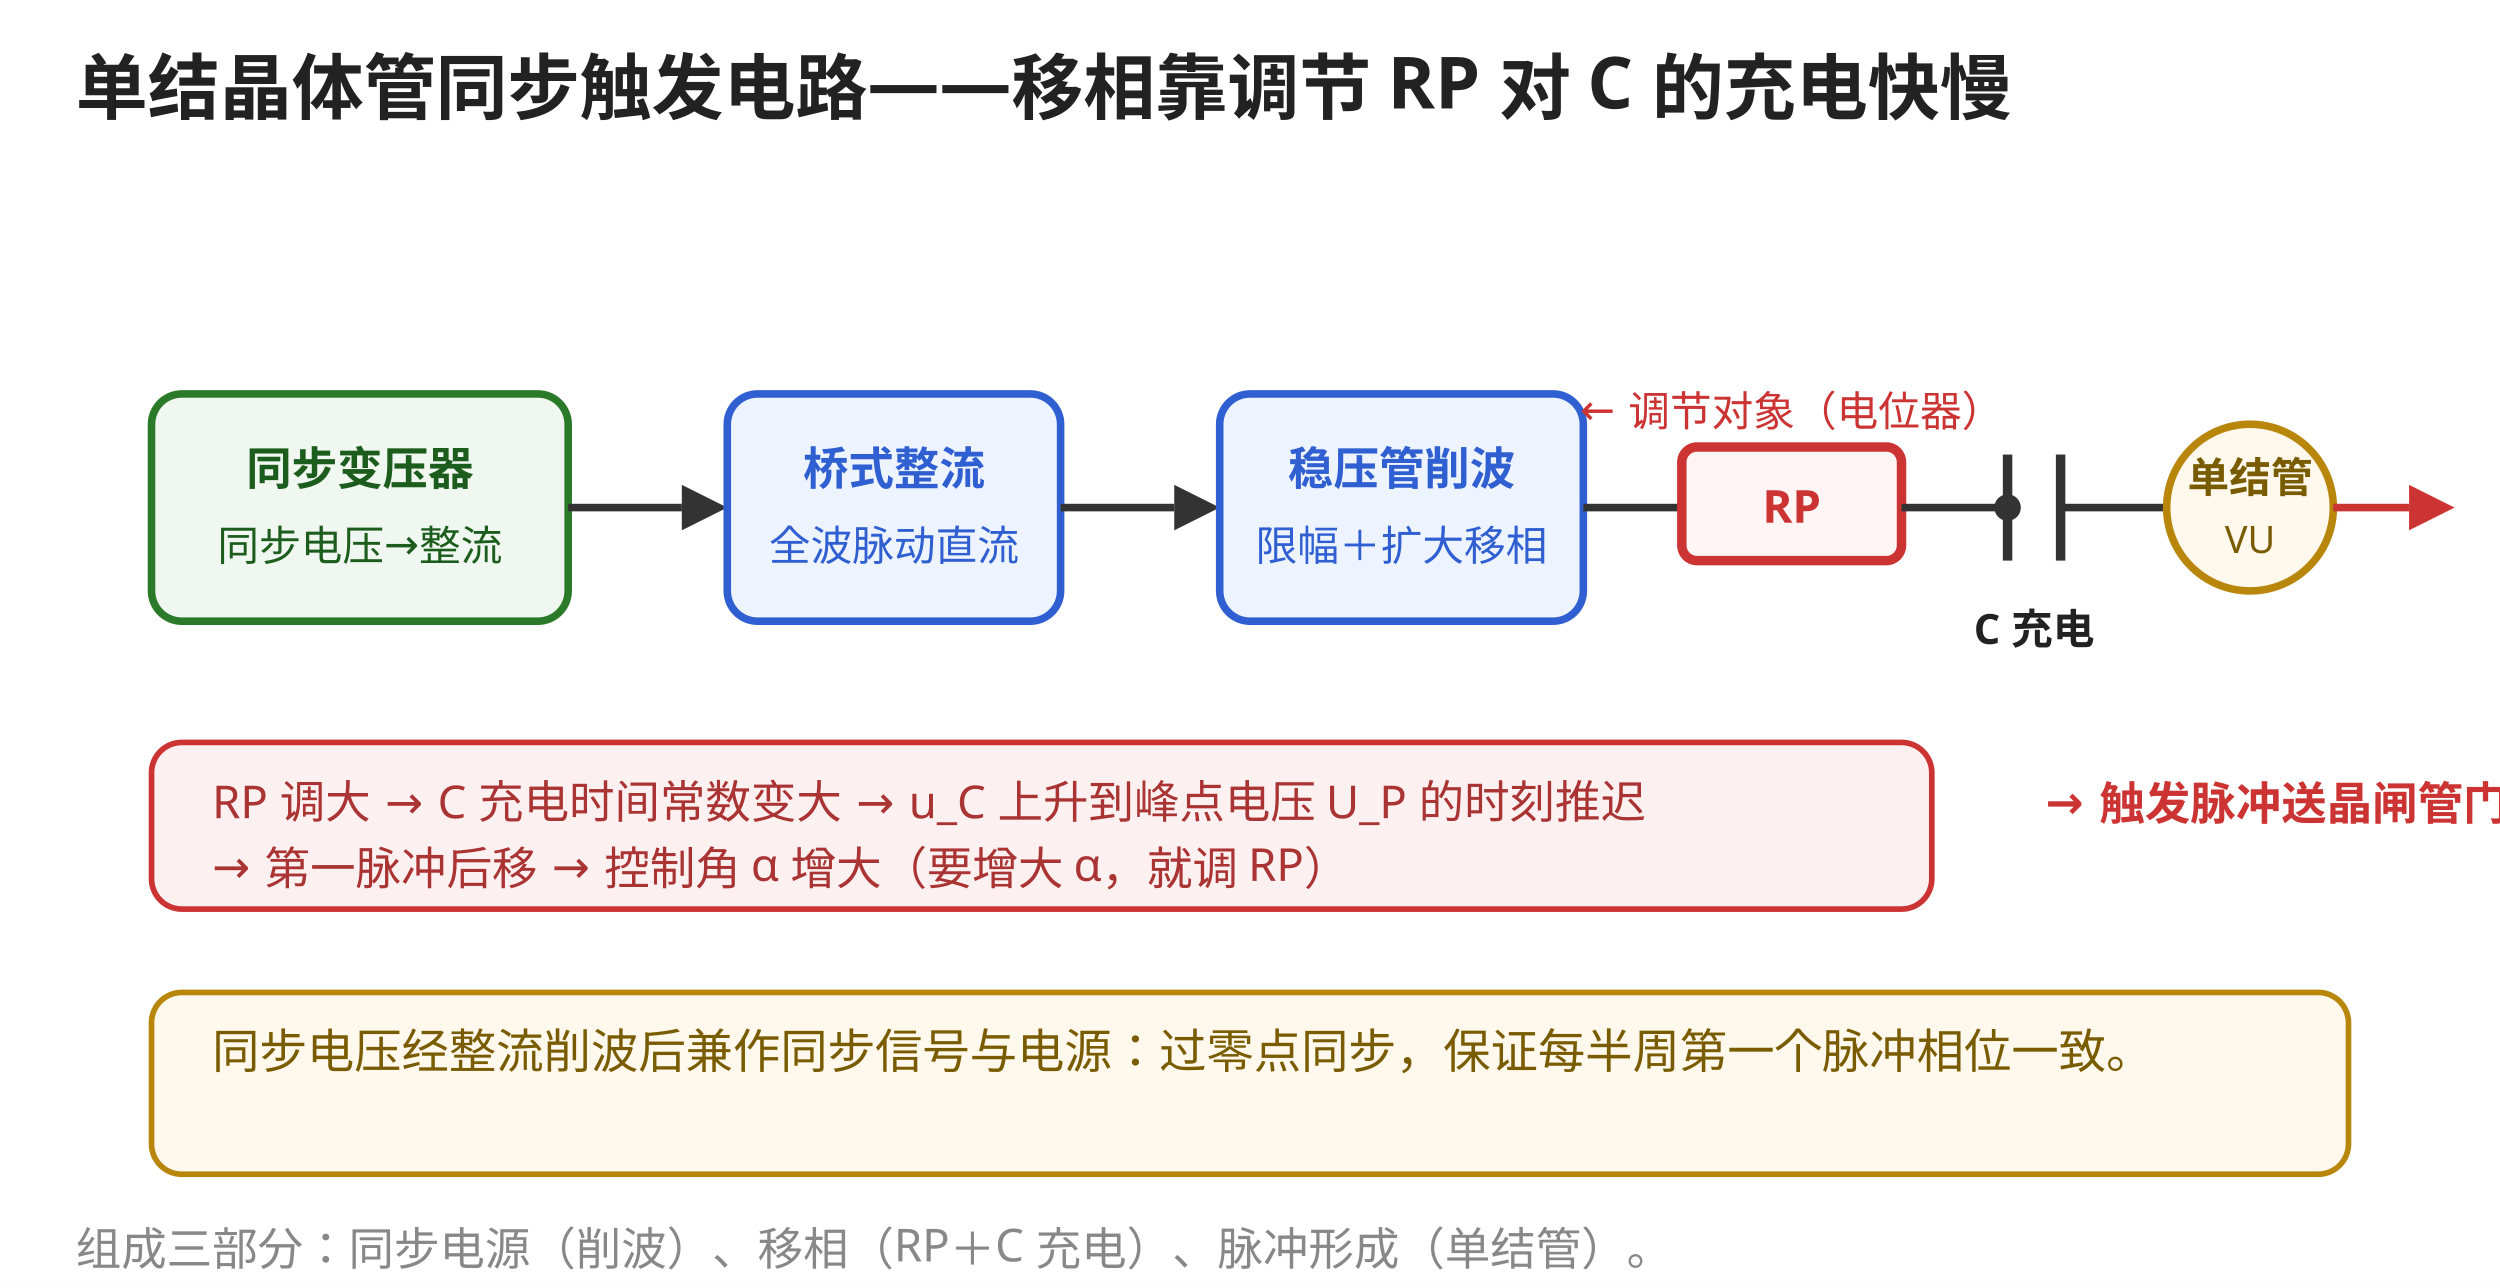
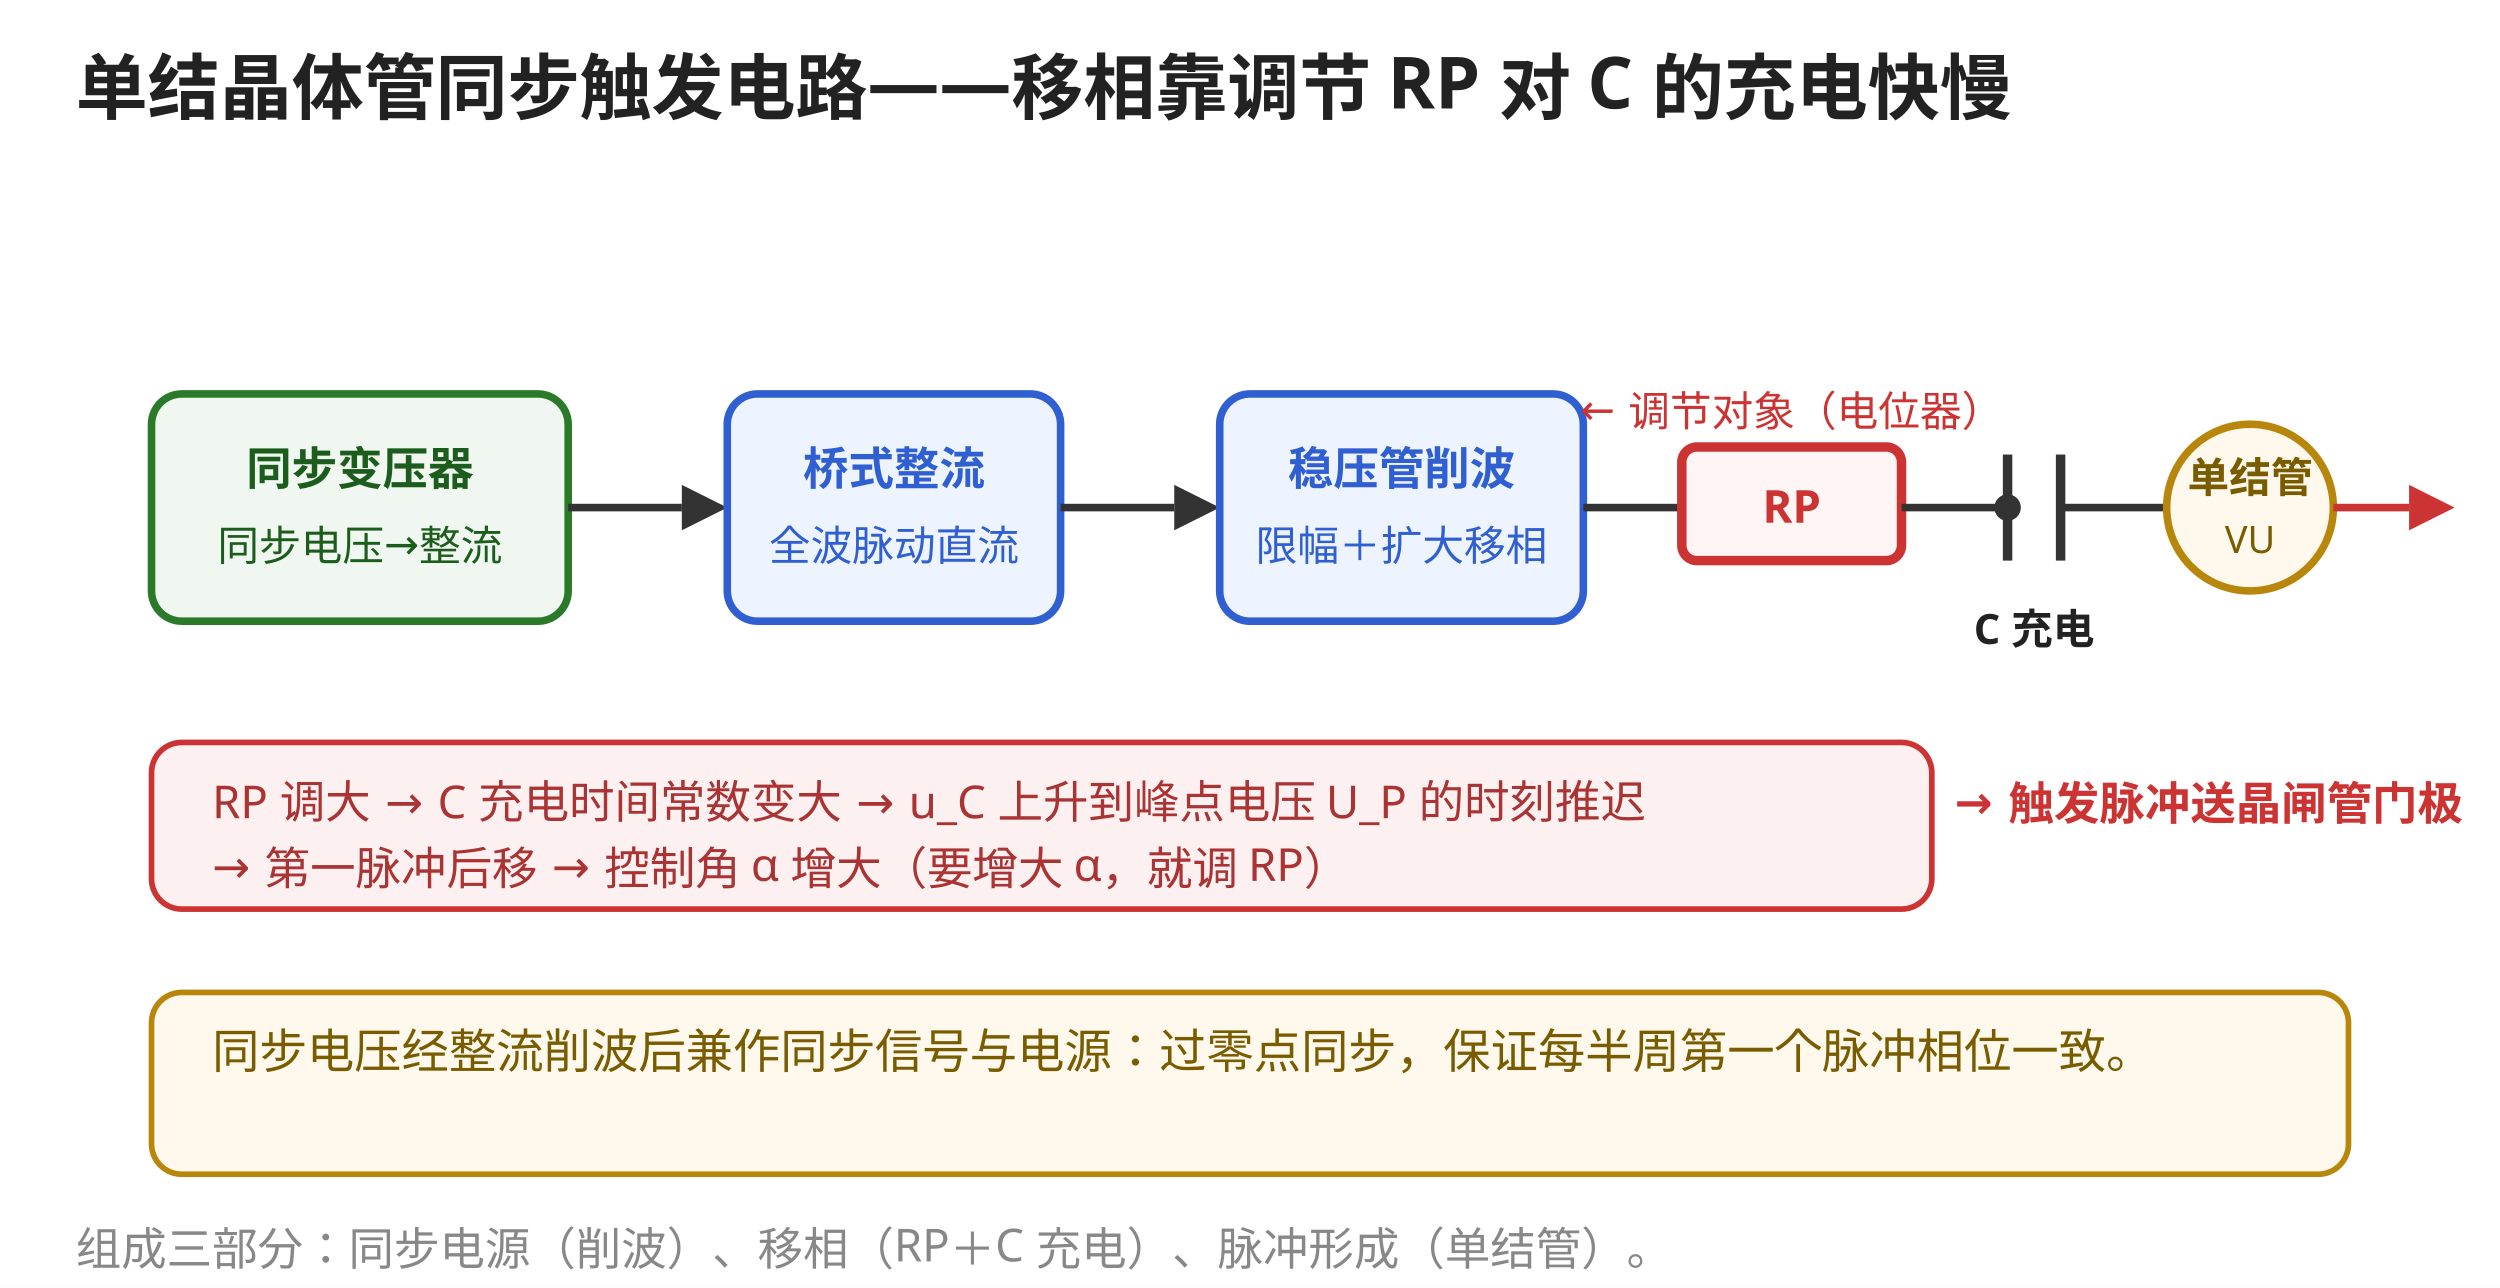
<svg xmlns="http://www.w3.org/2000/svg" viewBox="0 0 660 340" font-family="'Microsoft YaHei',sans-serif">
  <rect width="660" height="340" fill="#ffffff" />
  <text x="20" y="30" font-size="19" font-weight="bold" fill="#222">单结晶体管同步触发电路——移相靠调节 RP 对 C 的充电快慢</text>
  <rect x="40" y="104" width="110" height="60" rx="8" fill="#f0f7f0" stroke="#2a7a2a" stroke-width="2" />
  <text x="95" y="128" font-size="12" text-anchor="middle" font-weight="bold" fill="#1c5c1c">同步变压器</text>
  <text x="95" y="148" font-size="11" text-anchor="middle" fill="#1c5c1c">同步电压→整流</text>
  <line x1="150" y1="134" x2="180" y2="134" stroke="#333" stroke-width="2" />
  <path d="M180,128 L192,134 L180,140 Z" fill="#333" />
  <rect x="192" y="104" width="88" height="60" rx="8" fill="#eef4ff" stroke="#2F5FD0" stroke-width="2" />
  <text x="236" y="128" font-size="12" text-anchor="middle" font-weight="bold" fill="#2F5FD0">桥式整流</text>
  <text x="236" y="148" font-size="11" text-anchor="middle" fill="#2F5FD0">全波脉动直流</text>
  <line x1="280" y1="134" x2="310" y2="134" stroke="#333" stroke-width="2" />
  <path d="M310,128 L322,134 L310,140 Z" fill="#333" />
  <rect x="322" y="104" width="96" height="60" rx="8" fill="#eef4ff" stroke="#2F5FD0" stroke-width="2" />
  <text x="370" y="128" font-size="12" text-anchor="middle" font-weight="bold" fill="#2F5FD0">稳压管削波</text>
  <text x="370" y="148" font-size="11" text-anchor="middle" fill="#2F5FD0">限幅＋扩大移相</text>
  <line x1="418" y1="134" x2="444" y2="134" stroke="#333" stroke-width="2" />
  <rect x="444" y="118" width="58" height="30" rx="4" fill="#fff5f5" stroke="#c33" stroke-width="2.5" />
  <text x="473" y="138" font-size="12" text-anchor="middle" fill="#c33" font-weight="bold">RP</text>
  <text x="473" y="112" font-size="11" text-anchor="middle" fill="#c33">← 调节对象（电位器）</text>
  <line x1="502" y1="134" x2="530" y2="134" stroke="#333" stroke-width="2" />
  <circle cx="530" cy="134" r="3.5" fill="#333" />
  <line x1="530" y1="120" x2="530" y2="148" stroke="#333" stroke-width="2.5" />
  <line x1="544" y1="120" x2="544" y2="148" stroke="#333" stroke-width="2.5" />
  <text x="537" y="170" font-size="11" text-anchor="middle" fill="#222" font-weight="bold">C 充电</text>
  <line x1="544" y1="134" x2="572" y2="134" stroke="#333" stroke-width="2" />
  <circle cx="594" cy="134" r="22" fill="#fff8ec" stroke="#b8860b" stroke-width="2" />
  <text x="594" y="130" font-size="11" text-anchor="middle" fill="#7a5c00" font-weight="bold">单结管</text>
  <text x="594" y="146" font-size="10" text-anchor="middle" fill="#7a5c00">VU</text>
  <line x1="616" y1="134" x2="636" y2="134" stroke="#c33" stroke-width="2" />
  <path d="M636,128 L648,134 L636,140 Z" fill="#c33" />
-   <text x="540" y="216" font-size="12" fill="#c33" font-weight="bold">→ 触发脉冲送晶闸管门极</text>
+   <text x="516" y="216" font-size="12" fill="#c33" font-weight="bold">→ 触发脉冲送晶闸管门极</text>
  <rect x="40" y="196" width="470" height="44" rx="8" fill="#fdf0f0" stroke="#c33" stroke-width="1.5" />
  <text x="56" y="216" font-size="12" fill="#a33">RP 调大 → C 充电时间常数变大 → u_C 上升到峰点电压 U_P 的时刻推迟</text>
  <text x="56" y="233" font-size="12" fill="#a33">→ 第一脉冲后移 → 控制角 α 增大（要增大 α，就调 RP）</text>
  <rect x="40" y="262" width="580" height="48" rx="8" fill="#fff8ec" stroke="#b8860b" stroke-width="1.5" />
  <text x="56" y="282" font-size="12.5" fill="#7a5c00">同步电压经整流削波后兼作同步信号与电源：过零点同步，保证每半周第一个脉冲相位一致。</text>
  <text x="20" y="334" font-size="12" fill="#888">组成三部分：同步电源（削波）、移相（RP＋C 充电）、脉冲形成（单结管）。</text>
</svg>
